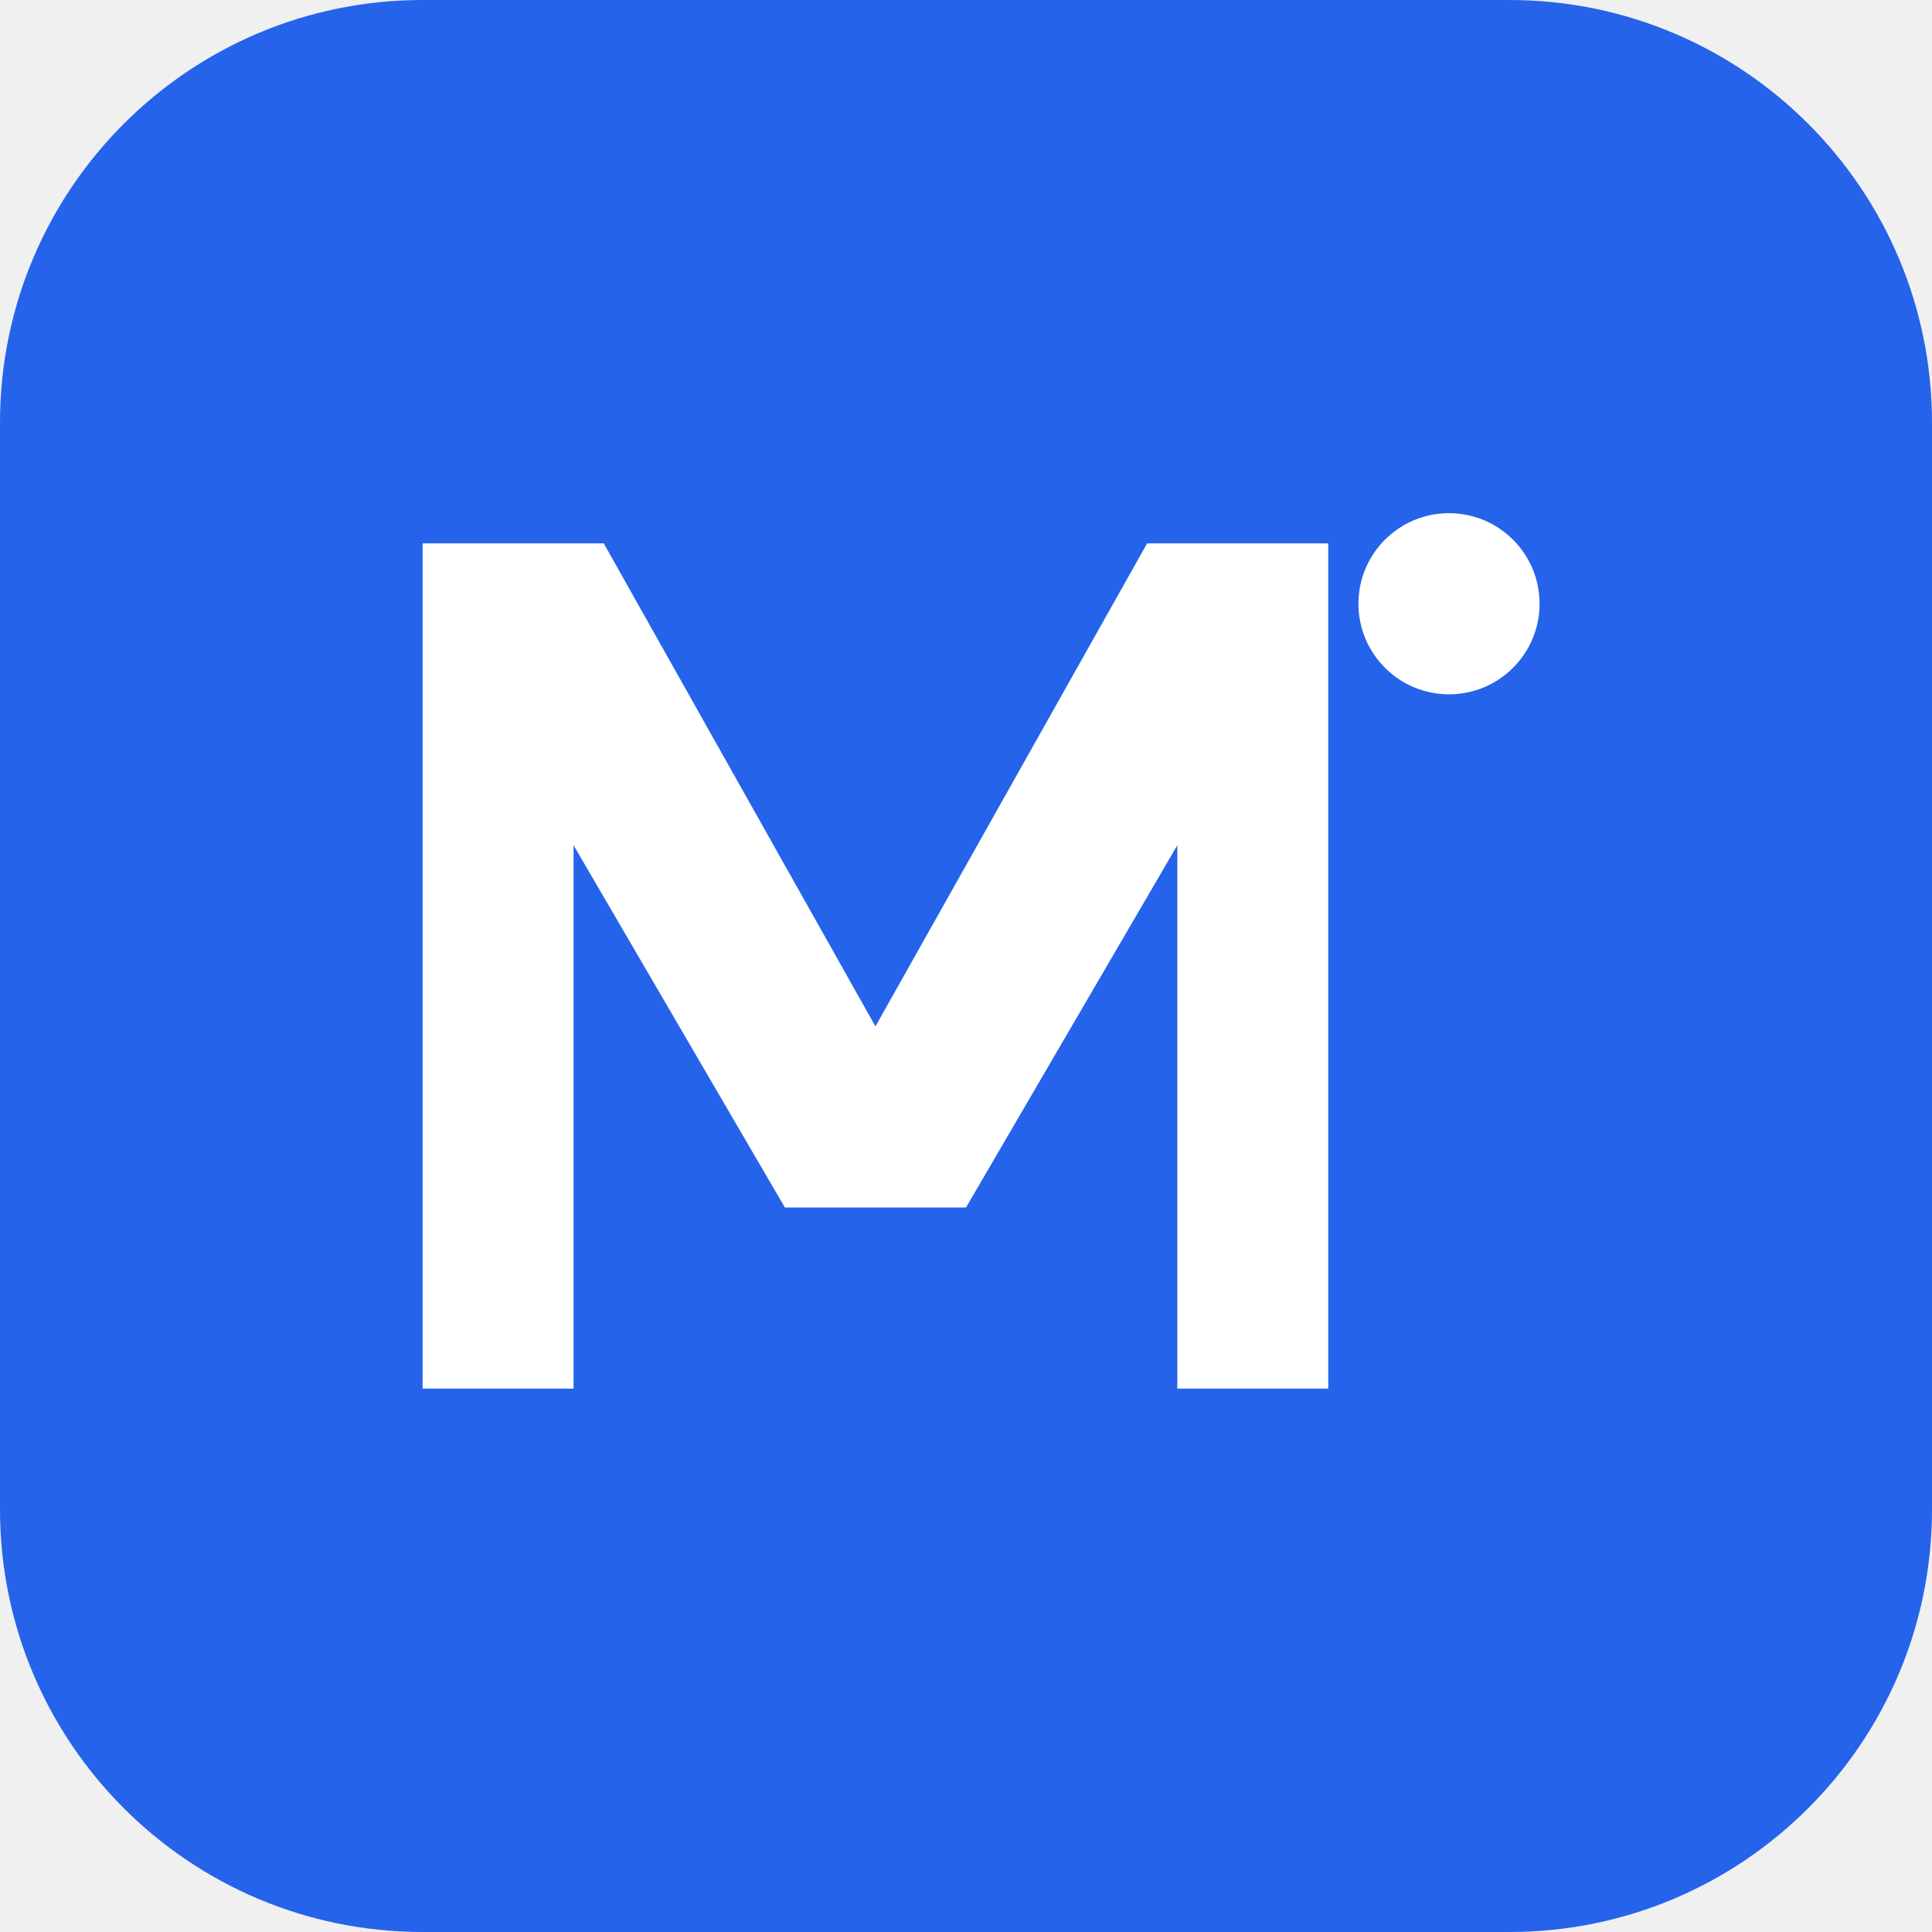
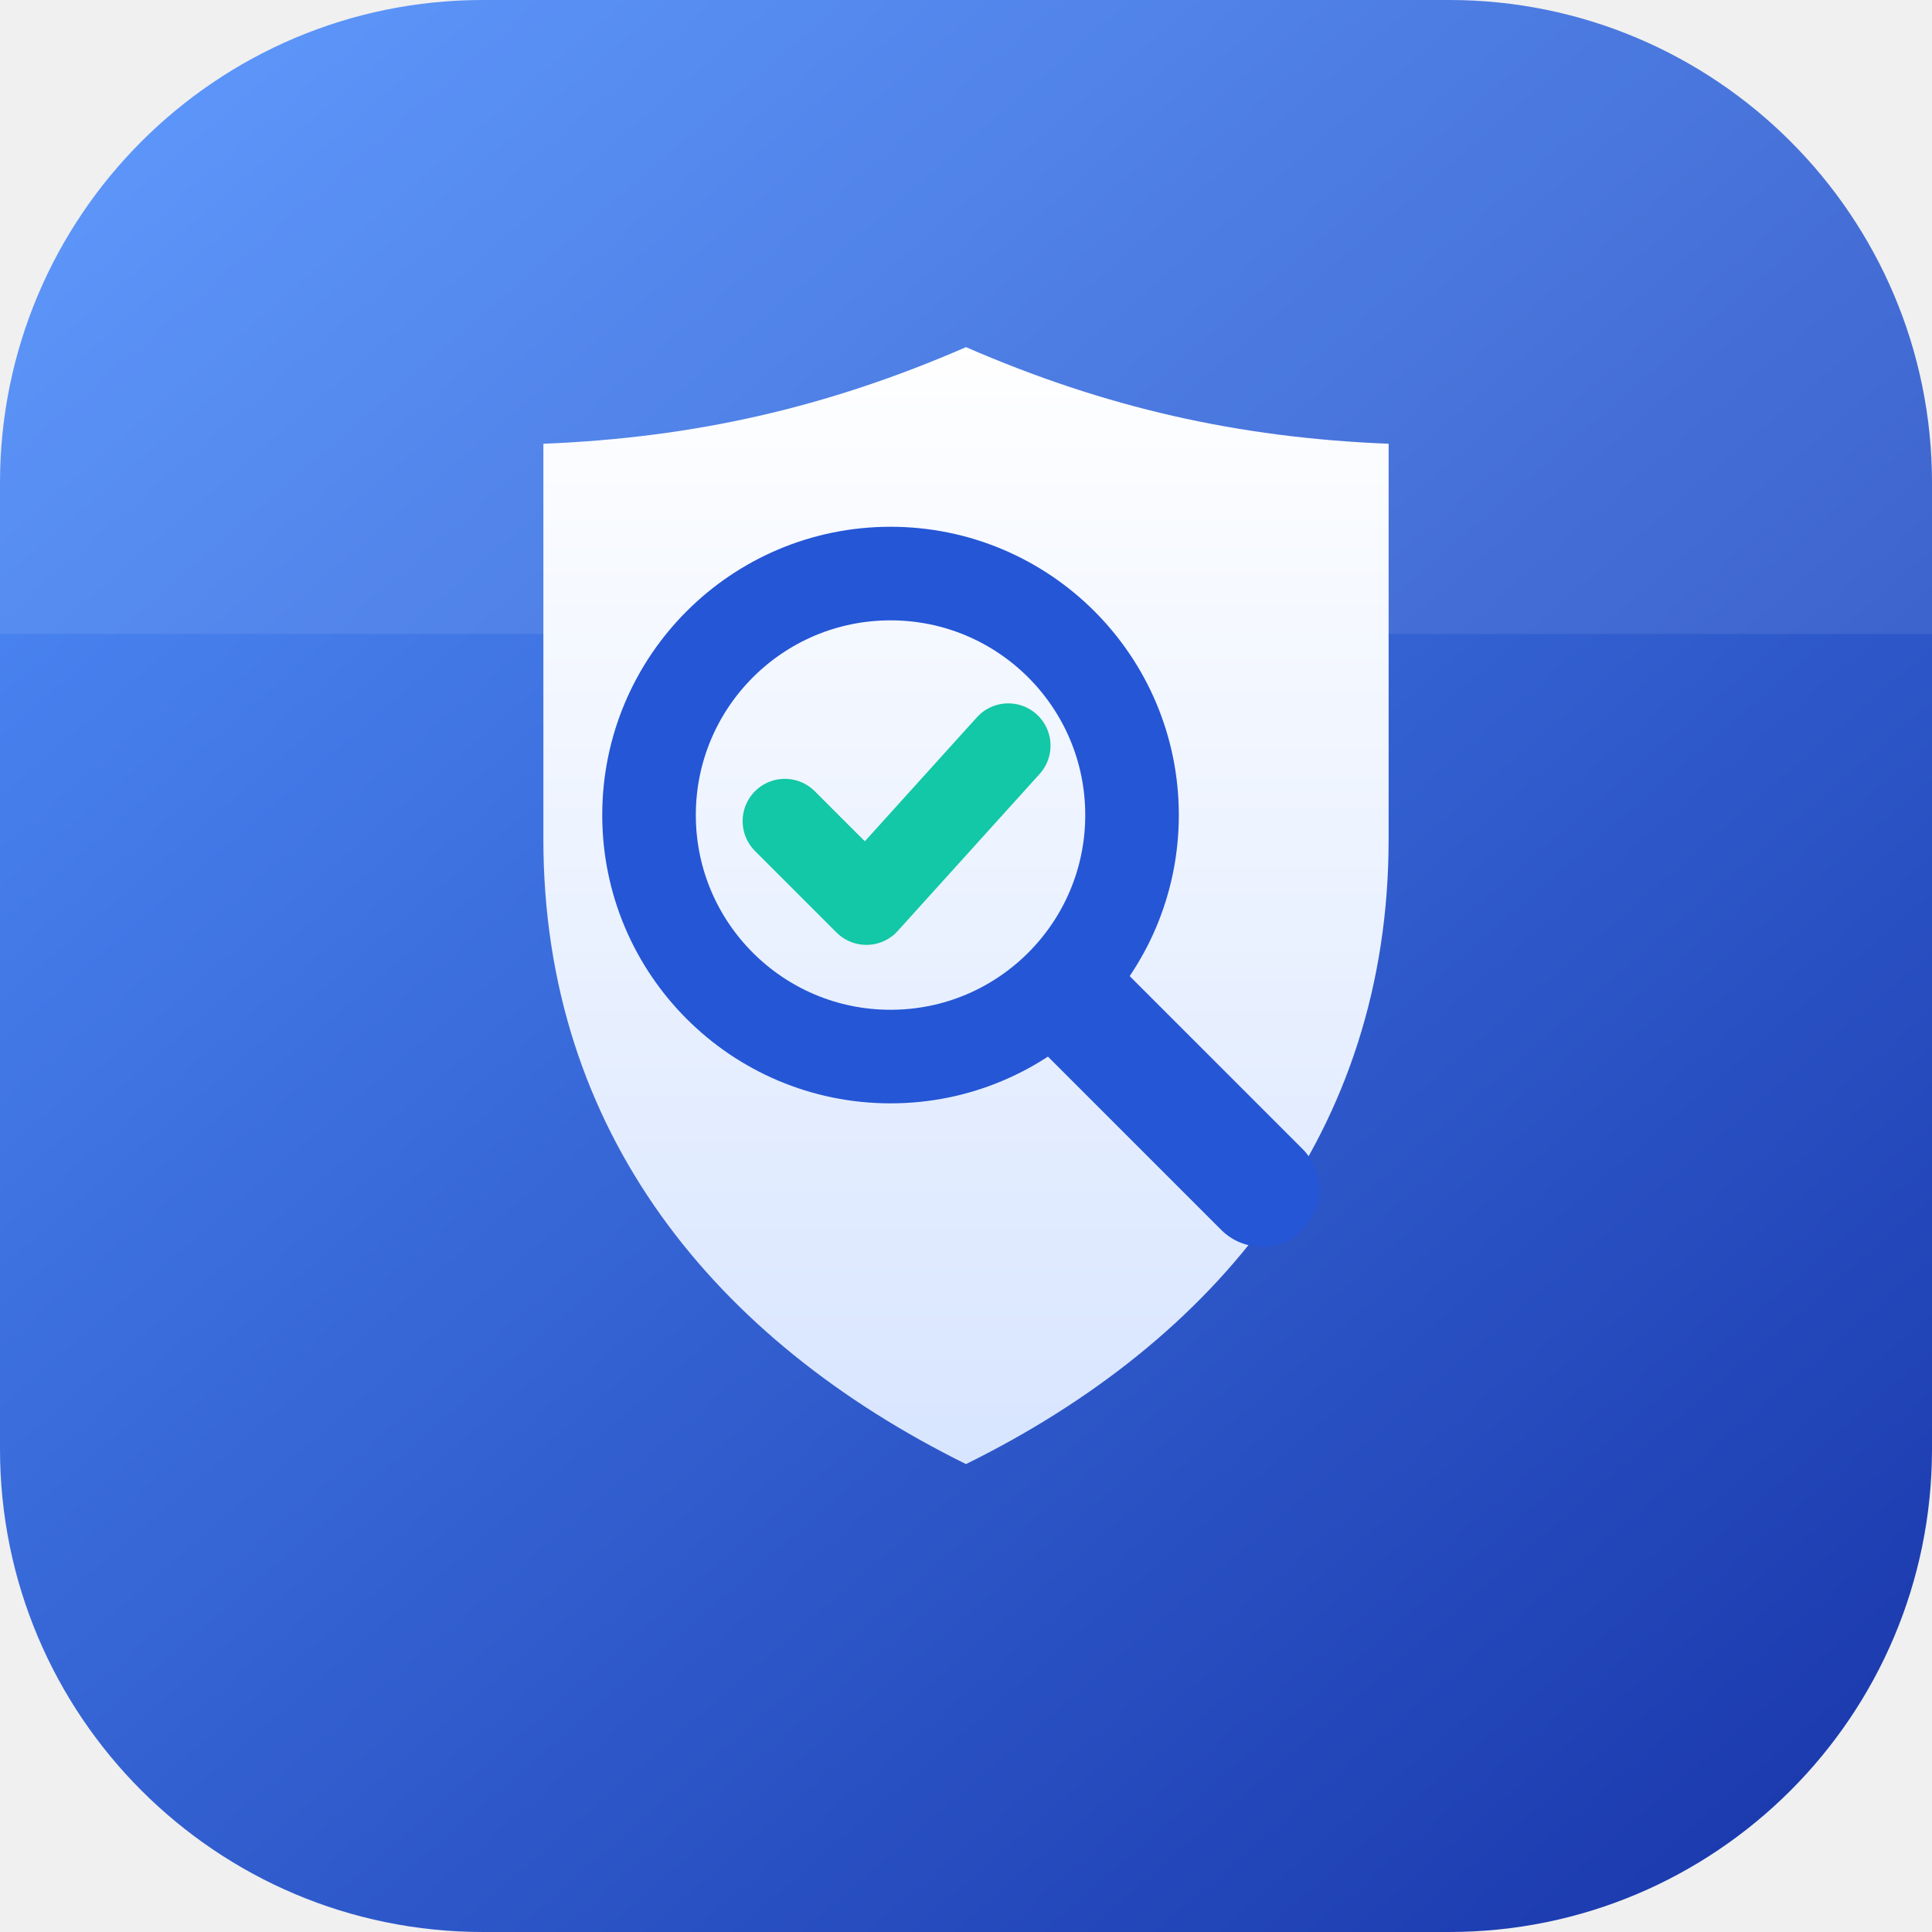
- <svg xmlns="http://www.w3.org/2000/svg" viewBox="0 0 64 64" width="64" height="64">
-   <rect width="64" height="64" rx="14" fill="#2563EB" />
-   <path d="M14 46V18h6l9 16 9-16h6v28h-5V28l-7 12h-6L19 28v18z" fill="#fff" />
-   <circle cx="48" cy="20" r="3" fill="#fff" />
+ <svg xmlns="http://www.w3.org/2000/svg" viewBox="0 0 64 64" fill="none" role="img" aria-label="MobInspect">
+   <defs>
+     <linearGradient id="miT" x1="6" y1="2" x2="58" y2="62" gradientUnits="userSpaceOnUse">
+       <stop stop-color="#4F8DF9" />
+       <stop offset="1" stop-color="#1B3AAE" />
+     </linearGradient>
+     <linearGradient id="miS" x1="32" y1="11" x2="32" y2="53" gradientUnits="userSpaceOnUse">
+       <stop stop-color="#FFFFFF" />
+       <stop offset="1" stop-color="#D3E2FF" />
+     </linearGradient>
+   </defs>
+   <rect width="64" height="64" rx="16" fill="url(#miT)" />
+   <path d="M0 16A16 16 0 0 1 16 0H48A16 16 0 0 1 64 16V21H0Z" fill="#fff" opacity="0.08" />
+   <path d="M32 11.5c4.6 2 9 3 14 3.2v13.1c0 9.7-5.7 16.6-14 20.7-8.3-4.1-14-11-14-20.7V14.7c5-.2 9.4-1.2 14-3.2Z" fill="url(#miS)" />
+   <circle cx="29.5" cy="27" r="8" stroke="#2456D6" stroke-width="3.1" />
+   <path d="M35.4 33l6.4 6.4" stroke="#2456D6" stroke-width="3.8" stroke-linecap="round" />
+   <path d="M26 27.2l2.7 2.7 4.7-5.2" stroke="#12C8A6" stroke-width="2.8" stroke-linecap="round" stroke-linejoin="round" />
</svg>
